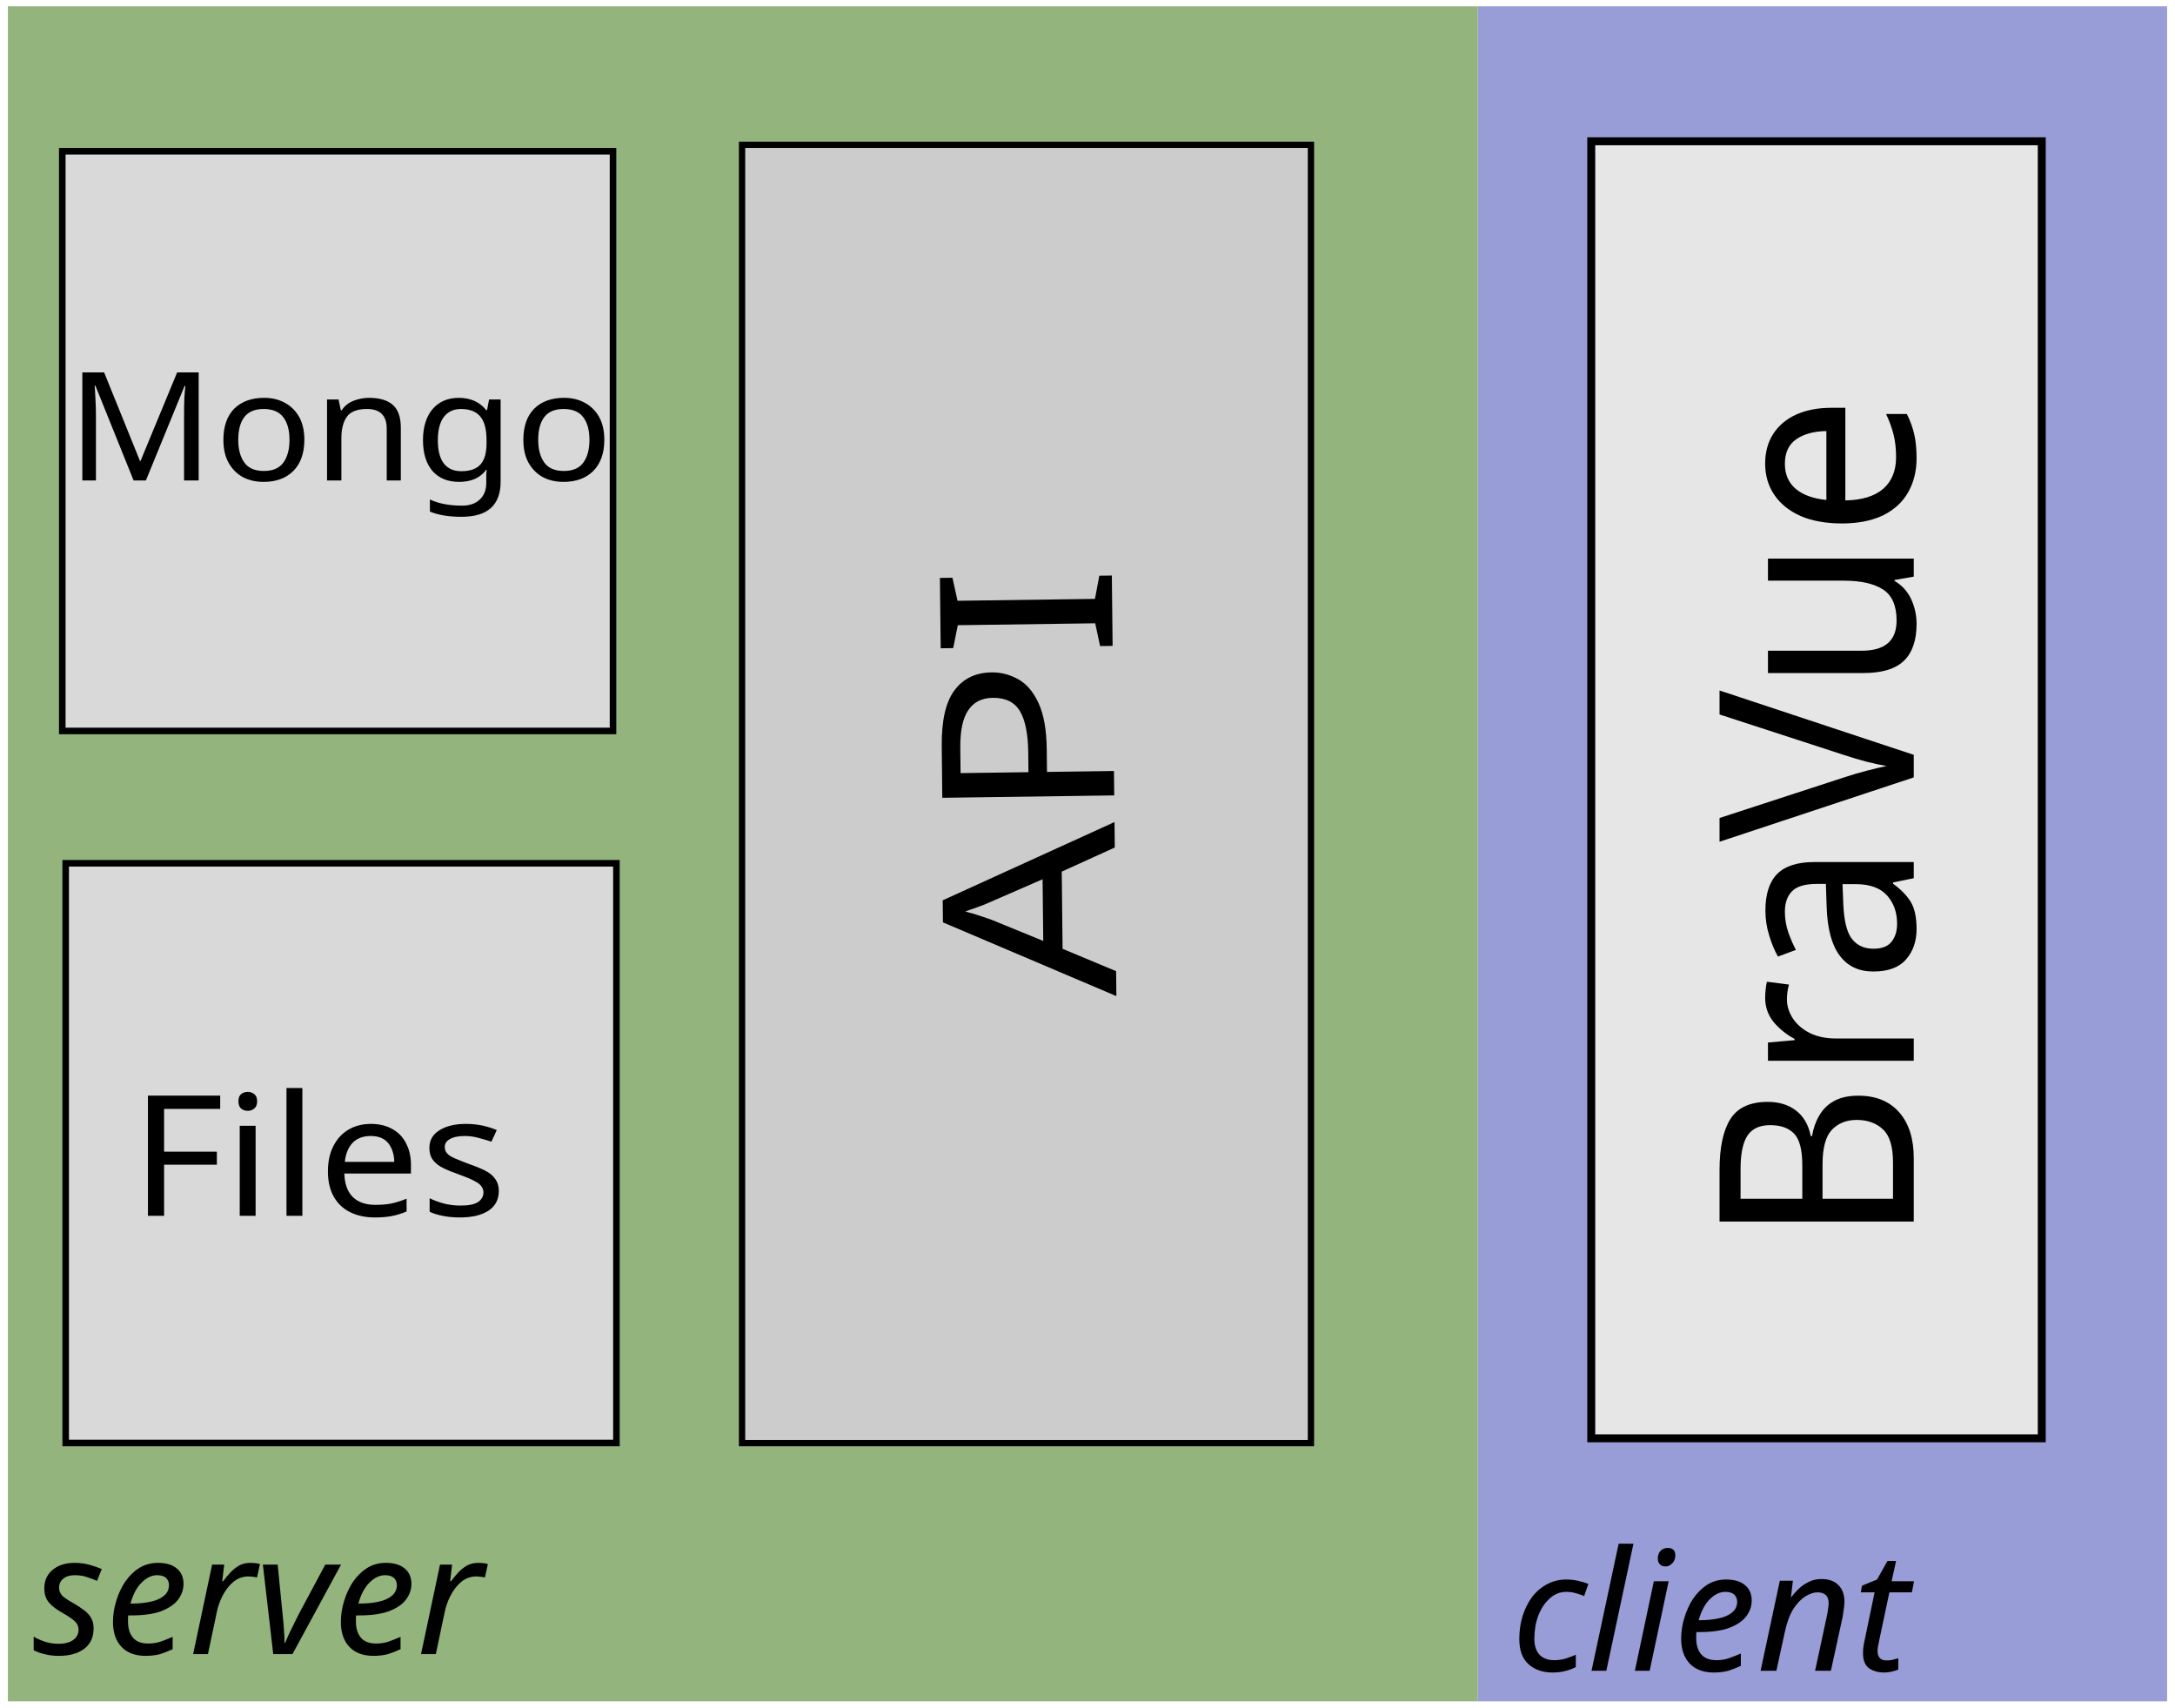
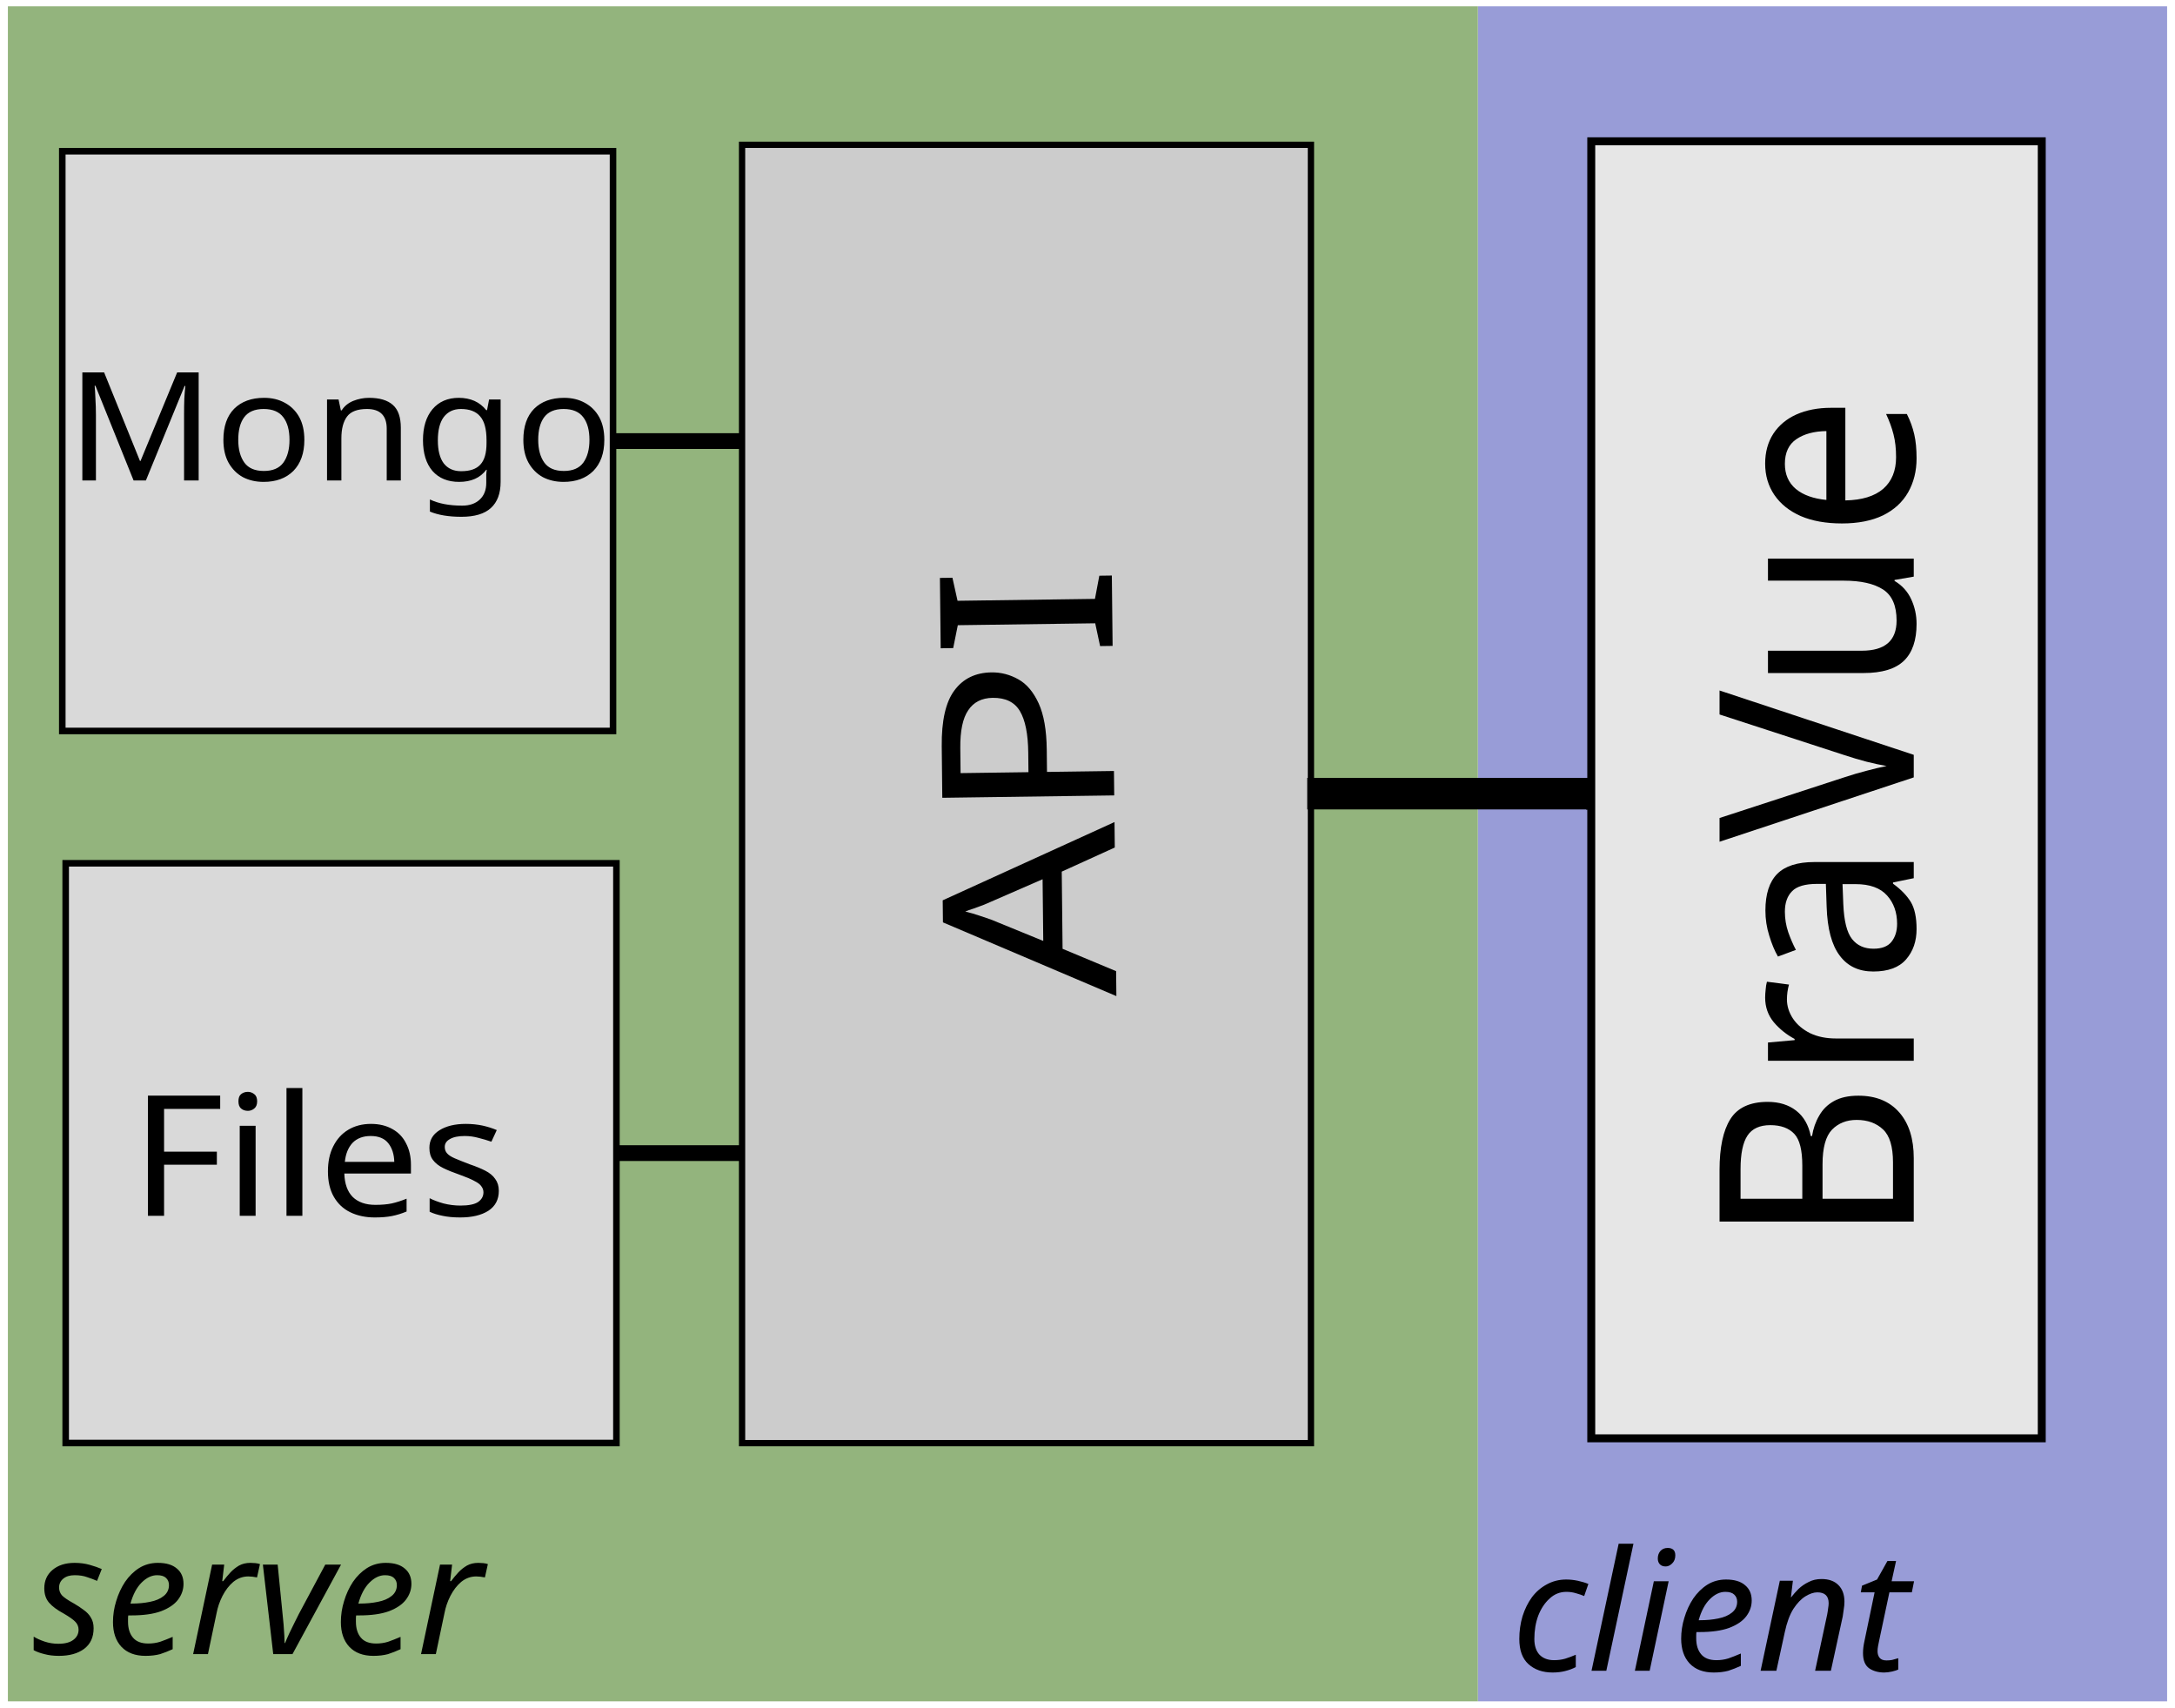
<svg xmlns="http://www.w3.org/2000/svg" width="137.79mm" height="108.171mm" viewBox="0 0 137.79 108.171" version="1.1" id="svg8">
  <defs id="defs2" />
  <g id="layer2" style="display:inline;opacity:1" transform="translate(-25.13542,-84.31875)">
    <rect transform="translate(-14.31666,138.5563)" style="fill:#989cd7;stroke-width:0.305" id="rect3748-6" width="43.665" height="107.371" x="133.077" y="-53.838" ry="0" />
    <rect transform="translate(-14.31666,138.5563)" style="fill:#93b47d;stroke-width:0.445" id="rect3748-6-7" width="93.125" height="107.371" x="39.952" y="-53.838" ry="0" />
    <text transform="translate(-14.31666,138.5563)" xml:space="preserve" style="font-style:italic;font-variant:normal;font-weight:normal;font-stretch:normal;font-size:10.583px;line-height:1.25;font-family:sans-serif;-inkscape-font-specification:'sans-serif Italic';letter-spacing:0px;word-spacing:0px;display:inline;fill:#000000;fill-opacity:1;stroke:none;stroke-width:0.265" x="41.54" y="50.543" id="text4644">
      <tspan id="tspan4642" x="41.54" y="50.543" style="stroke-width:0.265">server</tspan>
    </text>
    <text transform="translate(-14.31666,138.5563)" xml:space="preserve" style="font-style:italic;font-variant:normal;font-weight:normal;font-stretch:normal;font-size:10.583px;line-height:1.25;font-family:sans-serif;-inkscape-font-specification:'sans-serif Italic';letter-spacing:0px;word-spacing:0px;display:inline;fill:#000000;fill-opacity:1;stroke:none;stroke-width:0.265" x="135.202" y="51.6" id="text4648">
      <tspan id="tspan4646" x="135.202" y="51.6" style="stroke-width:0.265">client</tspan>
    </text>
  </g>
  <g id="layer1" transform="translate(-39.45208,54.23752)" style="display:inline">
    <rect style="fill:#d9d9d9;stroke:#000000;stroke-width:0.415;stroke-opacity:1" id="rect3713" width="34.89" height="36.722" x="43.398" y="-44.657" />
    <text xml:space="preserve" style="font-style:normal;font-weight:normal;font-size:9.951px;line-height:1.25;font-family:sans-serif;letter-spacing:0px;word-spacing:0px;fill:#000000;fill-opacity:1;stroke:none;stroke-width:0.415" x="42.031" y="-24.725" id="text4608" transform="scale(1.038815,0.9626351)">
      <tspan id="tspan4606" x="42.031" y="-24.725" style="font-size:9.951px;stroke-width:0.415">Mongo</tspan>
    </text>
    <rect style="fill:#d9d9d9;stroke:#000000;stroke-width:0.415;stroke-opacity:1" id="rect3713-3" width="34.89" height="36.722" x="43.613" y="0.447" />
    <text xml:space="preserve" style="font-style:normal;font-weight:normal;font-size:11.057px;line-height:1.25;font-family:sans-serif;letter-spacing:0px;word-spacing:0px;fill:#000000;fill-opacity:1;stroke:none;stroke-width:0.415" x="45.923" y="23.66" id="text4612" transform="scale(1.038815,0.9626351)">
      <tspan id="tspan4610" x="45.923" y="23.66" style="font-size:11.057px;stroke-width:0.415">Files</tspan>
    </text>
+     <path style="fill:none;stroke:#000000;stroke-width:1;stroke-linecap:butt;stroke-linejoin:miter;stroke-miterlimit:4;stroke-dasharray:none;stroke-opacity:1" d="m 78.214,-26.296 h 8.202 -0.132 l -0.132,0.132" id="path1592" />
+     <path style="display:inline;fill:none;stroke:#000000;stroke-width:1;stroke-linecap:butt;stroke-linejoin:miter;stroke-miterlimit:4;stroke-dasharray:none;stroke-opacity:1" d="m 78.346,18.807 h 8.202 -0.132 L 86.283,18.94" id="path1592-7" />
    <rect style="fill:#cccccc;stroke:#000000;stroke-width:0.398;stroke-miterlimit:4;stroke-dasharray:none;stroke-opacity:1" id="rect3740" width="36.039" height="82.242" x="86.463" y="-45.065" />
    <text xml:space="preserve" style="font-style:normal;font-weight:normal;font-size:16.227px;line-height:1.25;font-family:sans-serif;letter-spacing:0px;word-spacing:0px;fill:#000000;fill-opacity:1;stroke:none;stroke-width:0.406" x="-9.757" y="117.161" id="text4616" transform="matrix(-0.0114853,-1.064305,0.9394396,-0.01301187,0,0)">
      <tspan id="tspan4614" x="-9.757" y="117.161" style="stroke-width:0.406">API</tspan>
    </text>
    <rect style="fill:#e6e6e6;stroke:#000000;stroke-width:0.503;stroke-opacity:1" id="rect3746" width="28.54" height="82.16" x="140.261" y="-45.288" />
    <text xml:space="preserve" style="font-style:normal;font-weight:normal;font-size:16.586px;line-height:1.25;font-family:sans-serif;letter-spacing:0px;word-spacing:0px;fill:#000000;fill-opacity:1;stroke:none;stroke-width:0.415" x="-25.649" y="154.686" id="text4620" transform="matrix(0,-0.9626351,1.038815,0,0,0)">
      <tspan id="tspan4618" x="-25.649" y="154.686" style="stroke-width:0.415">BraVue</tspan>
    </text>
+     <path style="display:inline;fill:none;stroke:#000000;stroke-width:2;stroke-linecap:butt;stroke-linejoin:miter;stroke-miterlimit:4;stroke-dasharray:none;stroke-opacity:1" d="m 122.267,-3.965 h 17.859 -0.288 l -0.288,0.132" id="path1592-7-0" />
  </g>
</svg>
